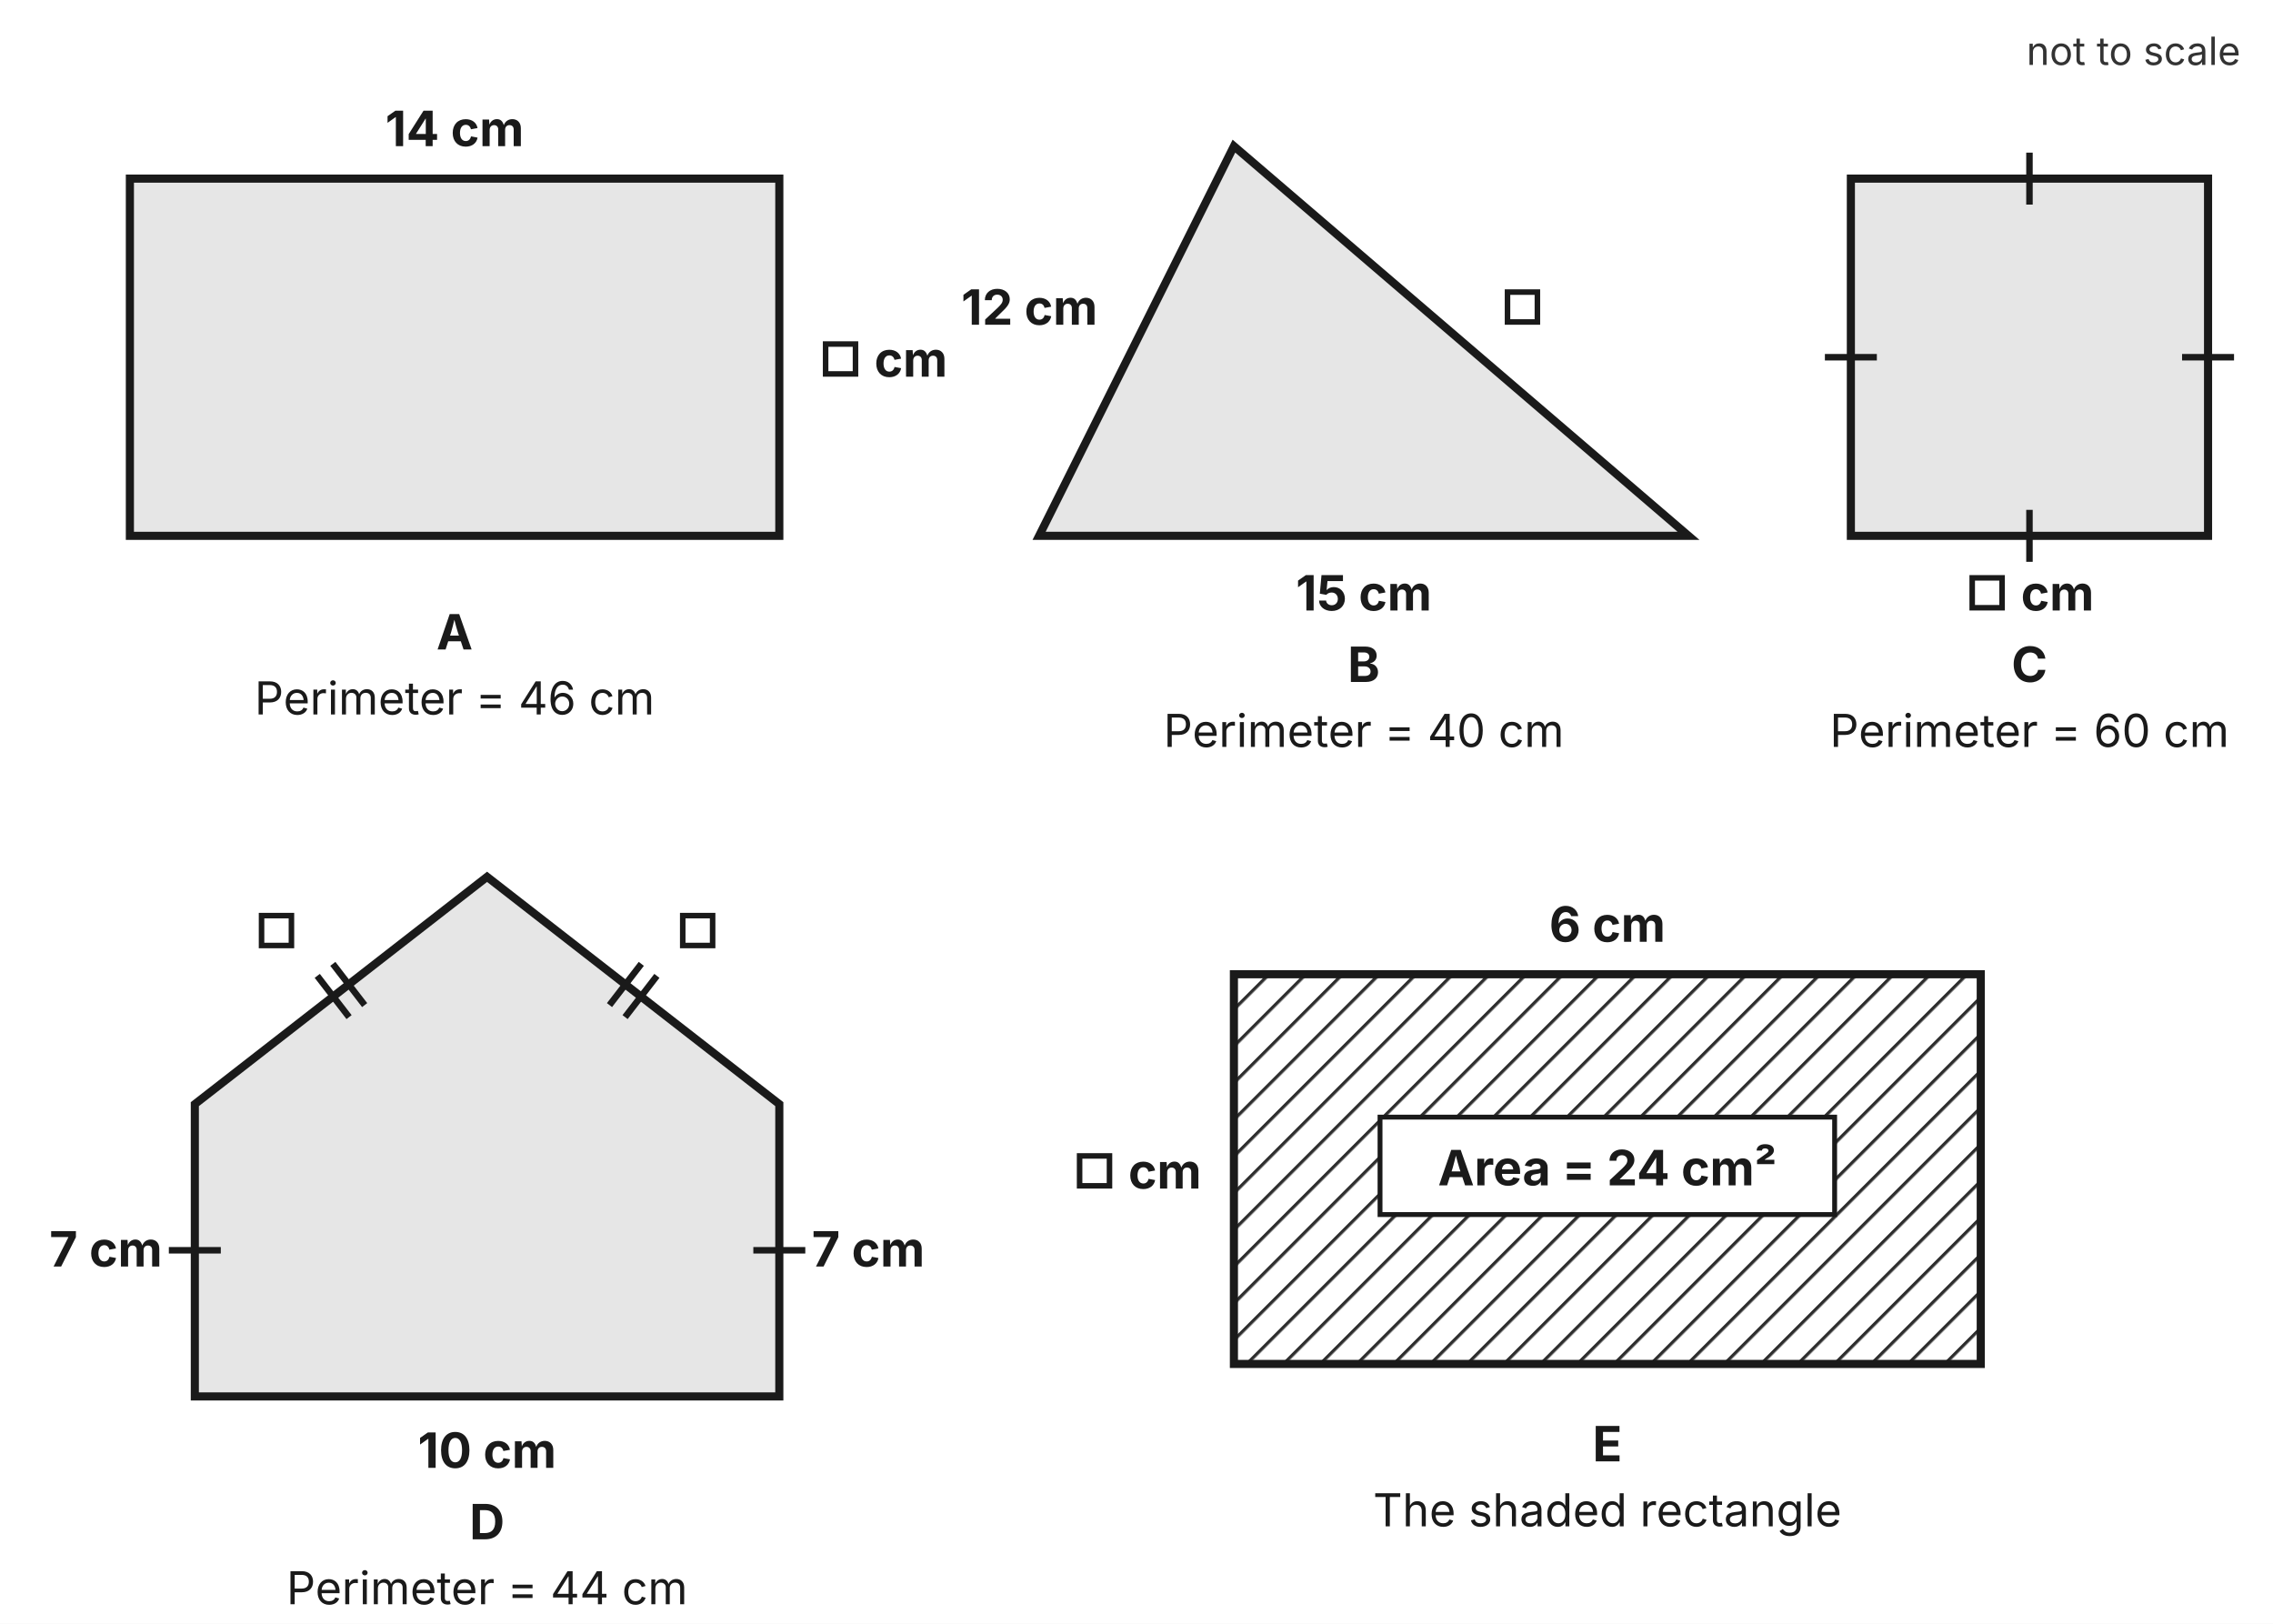
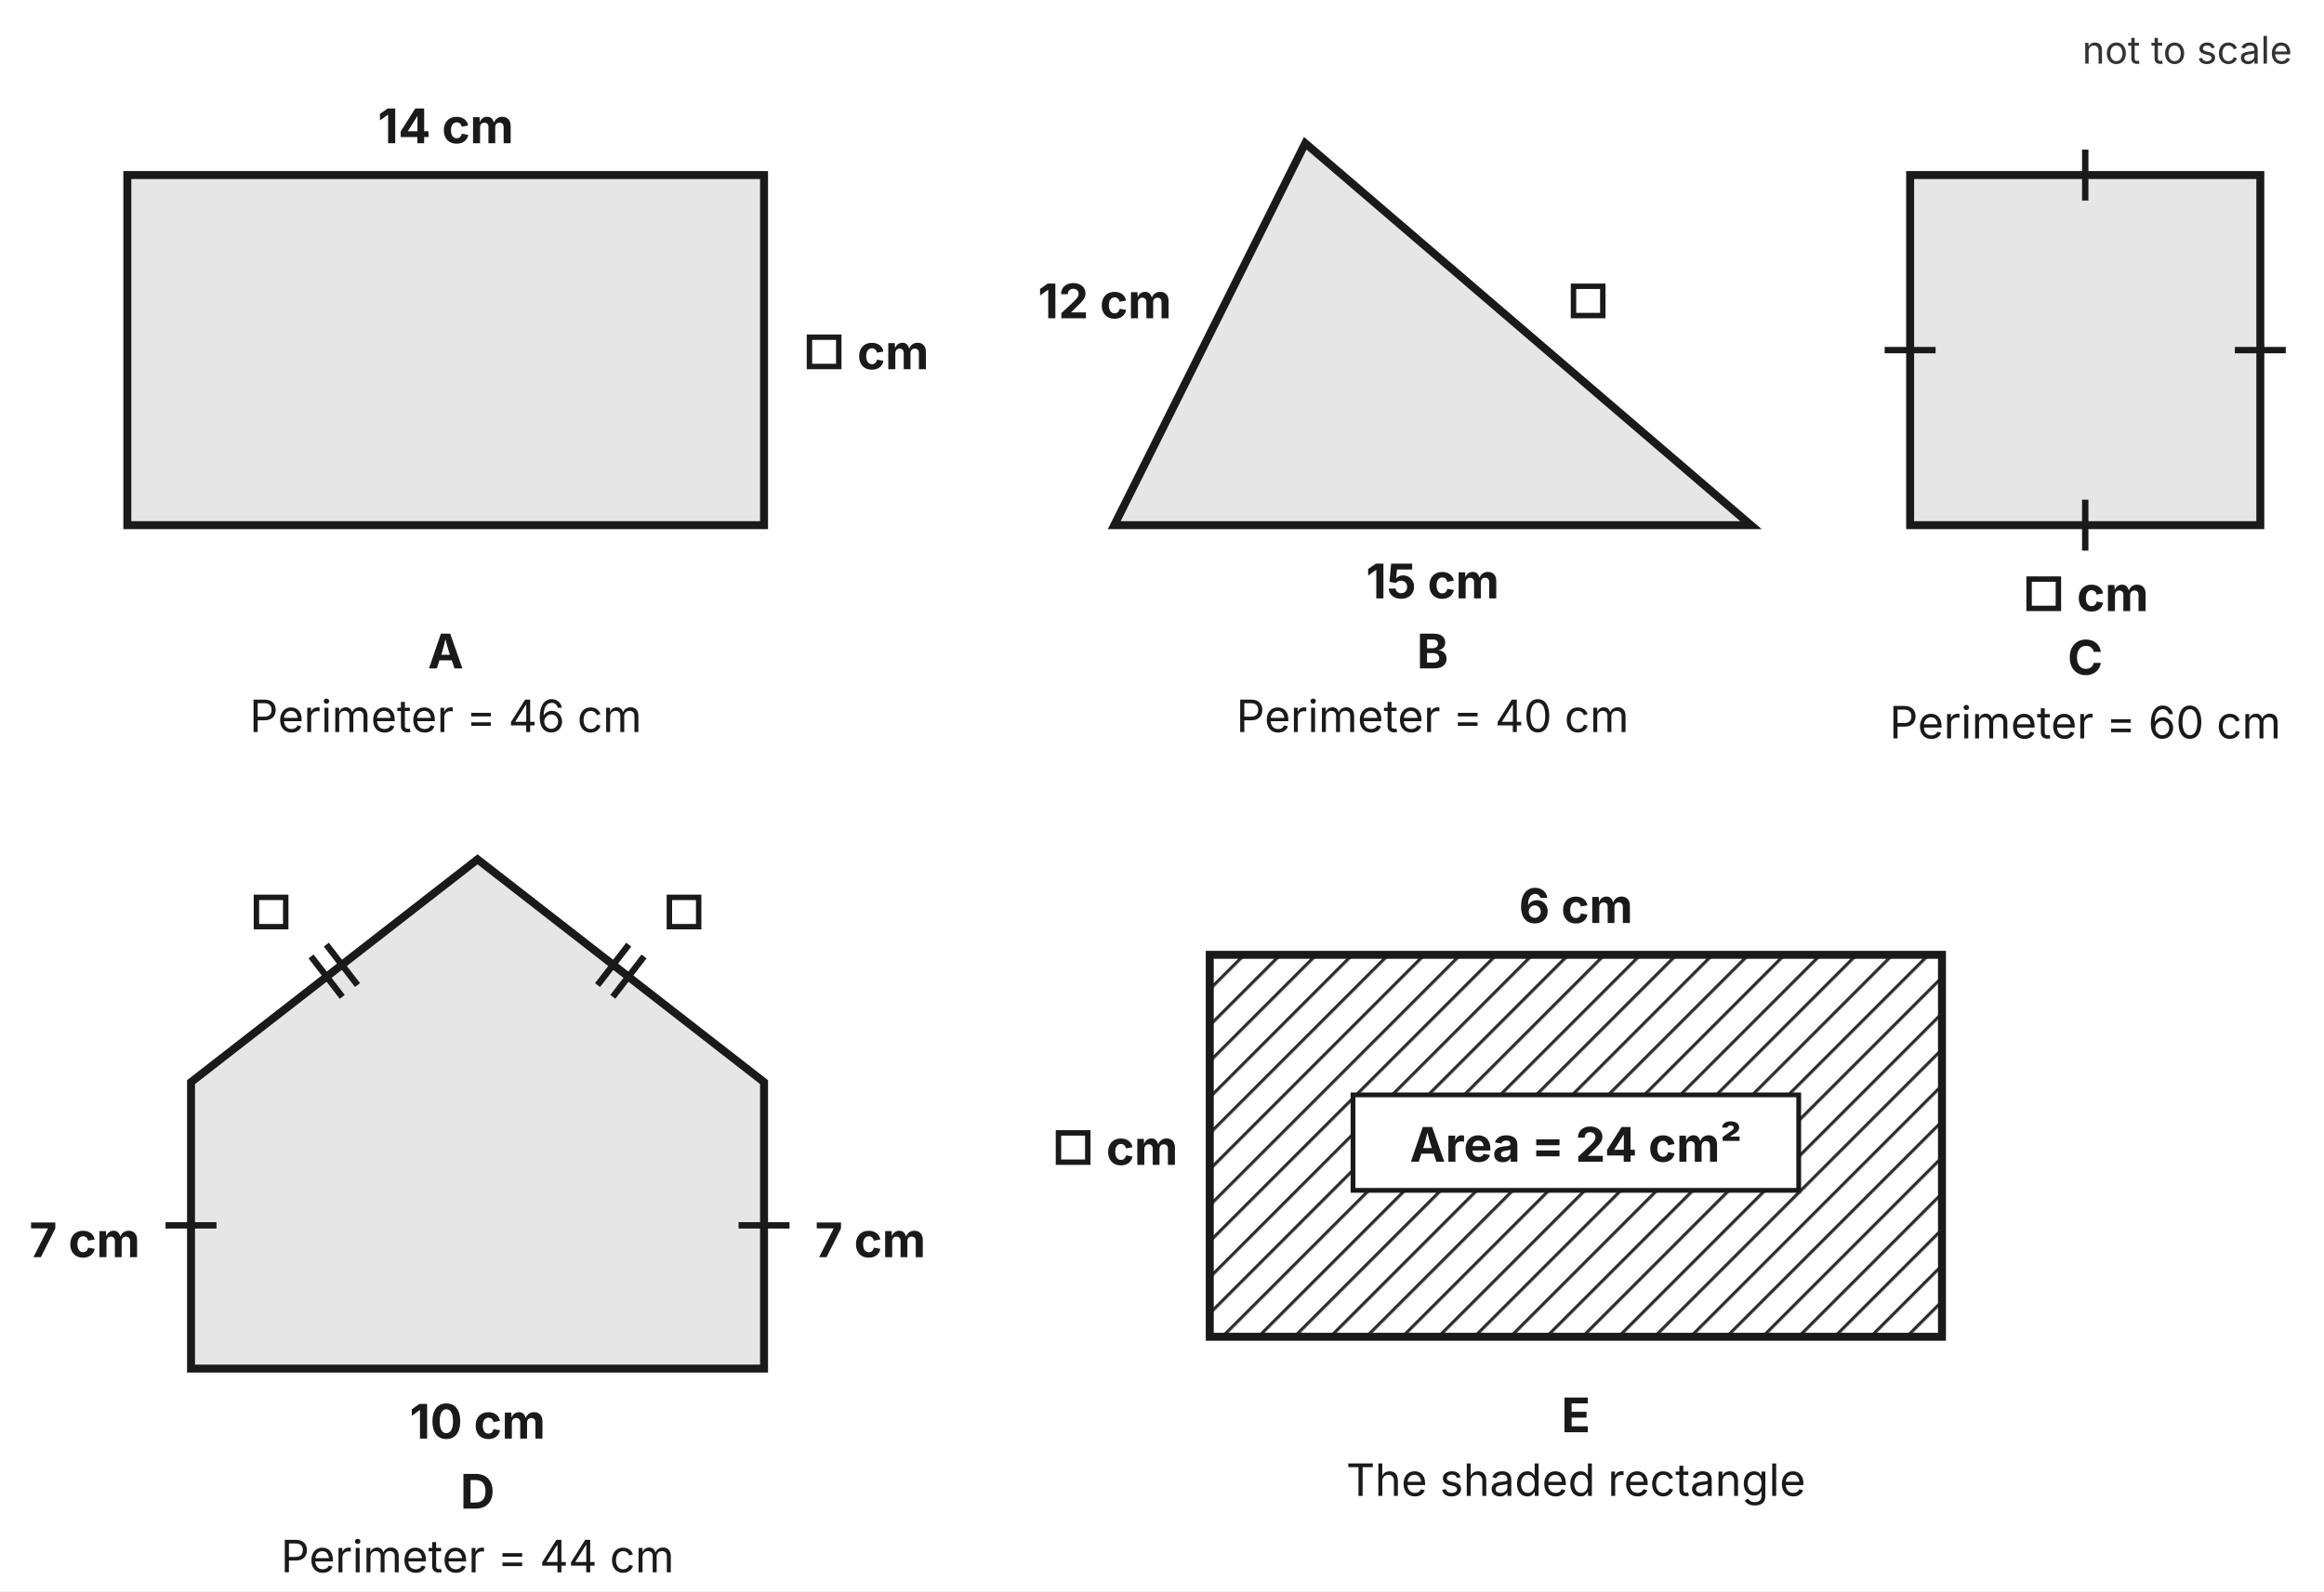
- <svg xmlns="http://www.w3.org/2000/svg" viewBox="0 0 700 500" width="700" height="500" font-family="Inter, Arial, sans-serif" font-size="14">
-   <rect width="700" height="500" fill="#ffffff" />
+ <svg xmlns="http://www.w3.org/2000/svg" viewBox="0 0 730 500" width="730" height="500" font-family="Inter, Arial, sans-serif" font-size="14">
+   <rect width="730" height="500" fill="#ffffff" />
  <defs>
    <pattern id="hatch" width="8" height="8" patternUnits="userSpaceOnUse" patternTransform="rotate(45)">
      <rect width="8" height="8" fill="#ffffff" />
      <line x1="0" y1="0" x2="0" y2="8" stroke="#333333" stroke-width="2" />
    </pattern>
    <marker id="arr" viewBox="0 0 10 10" refX="9" refY="5" markerWidth="7" markerHeight="7" orient="auto-start-reverse">
      <path d="M0,0 L10,5 L0,10 z" fill="#1a1a1a" />
    </marker>
  </defs>
-   <text x="690" y="20" text-anchor="end" font-size="12" fill="#333333">not to scale</text>
+   <text x="720" y="20" text-anchor="end" font-size="12" fill="#333333">not to scale</text>
  <rect x="40" y="55" width="200" height="110" fill="#e6e6e6" stroke="#1a1a1a" stroke-width="2.5" />
  <text x="140" y="45" text-anchor="middle" font-size="15" font-weight="700" fill="#1a1a1a">14 cm</text>
  <text x="252" y="116" text-anchor="start" font-size="15" font-weight="700" fill="#1a1a1a">□ cm</text>
-   <text x="140" y="200" text-anchor="middle" font-size="15" font-weight="700" fill="#1a1a1a">A</text>
-   <text x="140" y="220" text-anchor="middle" font-size="14" fill="#1a1a1a">Perimeter = 46 cm</text>
-   <polygon points="320,165 520,165 380,45" fill="#e6e6e6" stroke="#1a1a1a" stroke-width="2.5" />
-   <text x="338" y="100" text-anchor="end" font-size="15" font-weight="700" fill="#1a1a1a">12 cm</text>
-   <text x="420" y="188" text-anchor="middle" font-size="15" font-weight="700" fill="#1a1a1a">15 cm</text>
-   <text x="462" y="100" text-anchor="start" font-size="15" font-weight="700" fill="#1a1a1a">□</text>
-   <text x="420" y="210" text-anchor="middle" font-size="15" font-weight="700" fill="#1a1a1a">B</text>
-   <text x="420" y="230" text-anchor="middle" font-size="14" fill="#1a1a1a">Perimeter = 40 cm</text>
-   <rect x="570" y="55" width="110" height="110" fill="#e6e6e6" stroke="#1a1a1a" stroke-width="2.5" />
-   <line x1="625.0" y1="47.0" x2="625.0" y2="63.0" stroke="#1a1a1a" stroke-width="2" />
-   <line x1="625.0" y1="157.0" x2="625.0" y2="173.0" stroke="#1a1a1a" stroke-width="2" />
-   <line x1="578.0" y1="110.0" x2="562.0" y2="110.0" stroke="#1a1a1a" stroke-width="2" />
-   <line x1="688.0" y1="110.0" x2="672.0" y2="110.0" stroke="#1a1a1a" stroke-width="2" />
-   <text x="625" y="188" text-anchor="middle" font-size="15" font-weight="700" fill="#1a1a1a">□ cm</text>
-   <text x="625" y="210" text-anchor="middle" font-size="15" font-weight="700" fill="#1a1a1a">C</text>
-   <text x="625" y="230" text-anchor="middle" font-size="14" fill="#1a1a1a">Perimeter = 60 cm</text>
+   <text x="140" y="210" text-anchor="middle" font-size="15" font-weight="700" fill="#1a1a1a">A</text>
+   <text x="140" y="230" text-anchor="middle" font-size="14" fill="#1a1a1a">Perimeter = 46 cm</text>
+   <polygon points="350,165 550,165 410,45" fill="#e6e6e6" stroke="#1a1a1a" stroke-width="2.5" />
+   <text x="368" y="100" text-anchor="end" font-size="15" font-weight="700" fill="#1a1a1a">12 cm</text>
+   <text x="450" y="188" text-anchor="middle" font-size="15" font-weight="700" fill="#1a1a1a">15 cm</text>
+   <text x="492" y="100" text-anchor="start" font-size="15" font-weight="700" fill="#1a1a1a">□</text>
+   <text x="450" y="210" text-anchor="middle" font-size="15" font-weight="700" fill="#1a1a1a">B</text>
+   <text x="450" y="230" text-anchor="middle" font-size="14" fill="#1a1a1a">Perimeter = 40 cm</text>
+   <rect x="600" y="55" width="110" height="110" fill="#e6e6e6" stroke="#1a1a1a" stroke-width="2.5" />
+   <line x1="655.0" y1="47.0" x2="655.0" y2="63.0" stroke="#1a1a1a" stroke-width="2" />
+   <line x1="655.0" y1="157.0" x2="655.0" y2="173.0" stroke="#1a1a1a" stroke-width="2" />
+   <line x1="608.0" y1="110.0" x2="592.0" y2="110.0" stroke="#1a1a1a" stroke-width="2" />
+   <line x1="718.0" y1="110.0" x2="702.0" y2="110.0" stroke="#1a1a1a" stroke-width="2" />
+   <text x="655" y="192" text-anchor="middle" font-size="15" font-weight="700" fill="#1a1a1a">□ cm</text>
+   <text x="655" y="212" text-anchor="middle" font-size="15" font-weight="700" fill="#1a1a1a">C</text>
+   <text x="655" y="232" text-anchor="middle" font-size="14" fill="#1a1a1a">Perimeter = 60 cm</text>
  <polygon points="60,430 240,430 240,340 150,270 60,340" fill="#e6e6e6" stroke="#1a1a1a" stroke-width="2.5" />
  <line x1="97.7" y1="300.5" x2="107.5" y2="313.2" stroke="#1a1a1a" stroke-width="2" />
  <line x1="102.5" y1="296.8" x2="112.3" y2="309.5" stroke="#1a1a1a" stroke-width="2" />
  <line x1="197.5" y1="296.8" x2="187.7" y2="309.5" stroke="#1a1a1a" stroke-width="2" />
  <line x1="202.3" y1="300.5" x2="192.5" y2="313.2" stroke="#1a1a1a" stroke-width="2" />
  <line x1="68.0" y1="385.0" x2="52.0" y2="385.0" stroke="#1a1a1a" stroke-width="2" />
  <line x1="248.0" y1="385.0" x2="232.0" y2="385.0" stroke="#1a1a1a" stroke-width="2" />
  <text x="150" y="452" text-anchor="middle" font-size="15" font-weight="700" fill="#1a1a1a">10 cm</text>
-   <text x="50" y="390" text-anchor="end" font-size="15" font-weight="700" fill="#1a1a1a">7 cm</text>
-   <text x="250" y="390" text-anchor="start" font-size="15" font-weight="700" fill="#1a1a1a">7 cm</text>
+   <text x="44" y="395" text-anchor="end" font-size="15" font-weight="700" fill="#1a1a1a">7 cm</text>
+   <text x="256" y="395" text-anchor="start" font-size="15" font-weight="700" fill="#1a1a1a">7 cm</text>
  <text x="92" y="292" text-anchor="end" font-size="15" font-weight="700" fill="#1a1a1a">□</text>
  <text x="208" y="292" text-anchor="start" font-size="15" font-weight="700" fill="#1a1a1a">□</text>
  <text x="150" y="474" text-anchor="middle" font-size="15" font-weight="700" fill="#1a1a1a">D</text>
  <text x="150" y="494" text-anchor="middle" font-size="14" fill="#1a1a1a">Perimeter = 44 cm</text>
  <rect x="380" y="300" width="230" height="120" fill="url(#hatch)" stroke="#1a1a1a" stroke-width="2.5" />
  <rect x="425" y="344" width="140" height="30" fill="#ffffff" stroke="#1a1a1a" stroke-width="1.5" />
  <text x="495" y="365" text-anchor="middle" font-size="15" font-weight="700" fill="#1a1a1a">Area = 24 cm²</text>
  <text x="495" y="290" text-anchor="middle" font-size="15" font-weight="700" fill="#1a1a1a">6 cm</text>
  <text x="370" y="366" text-anchor="end" font-size="15" font-weight="700" fill="#1a1a1a">□ cm</text>
  <text x="495" y="450" text-anchor="middle" font-size="15" font-weight="700" fill="#1a1a1a">E</text>
  <text x="495" y="470" text-anchor="middle" font-size="14" fill="#1a1a1a">The shaded rectangle</text>
</svg>
